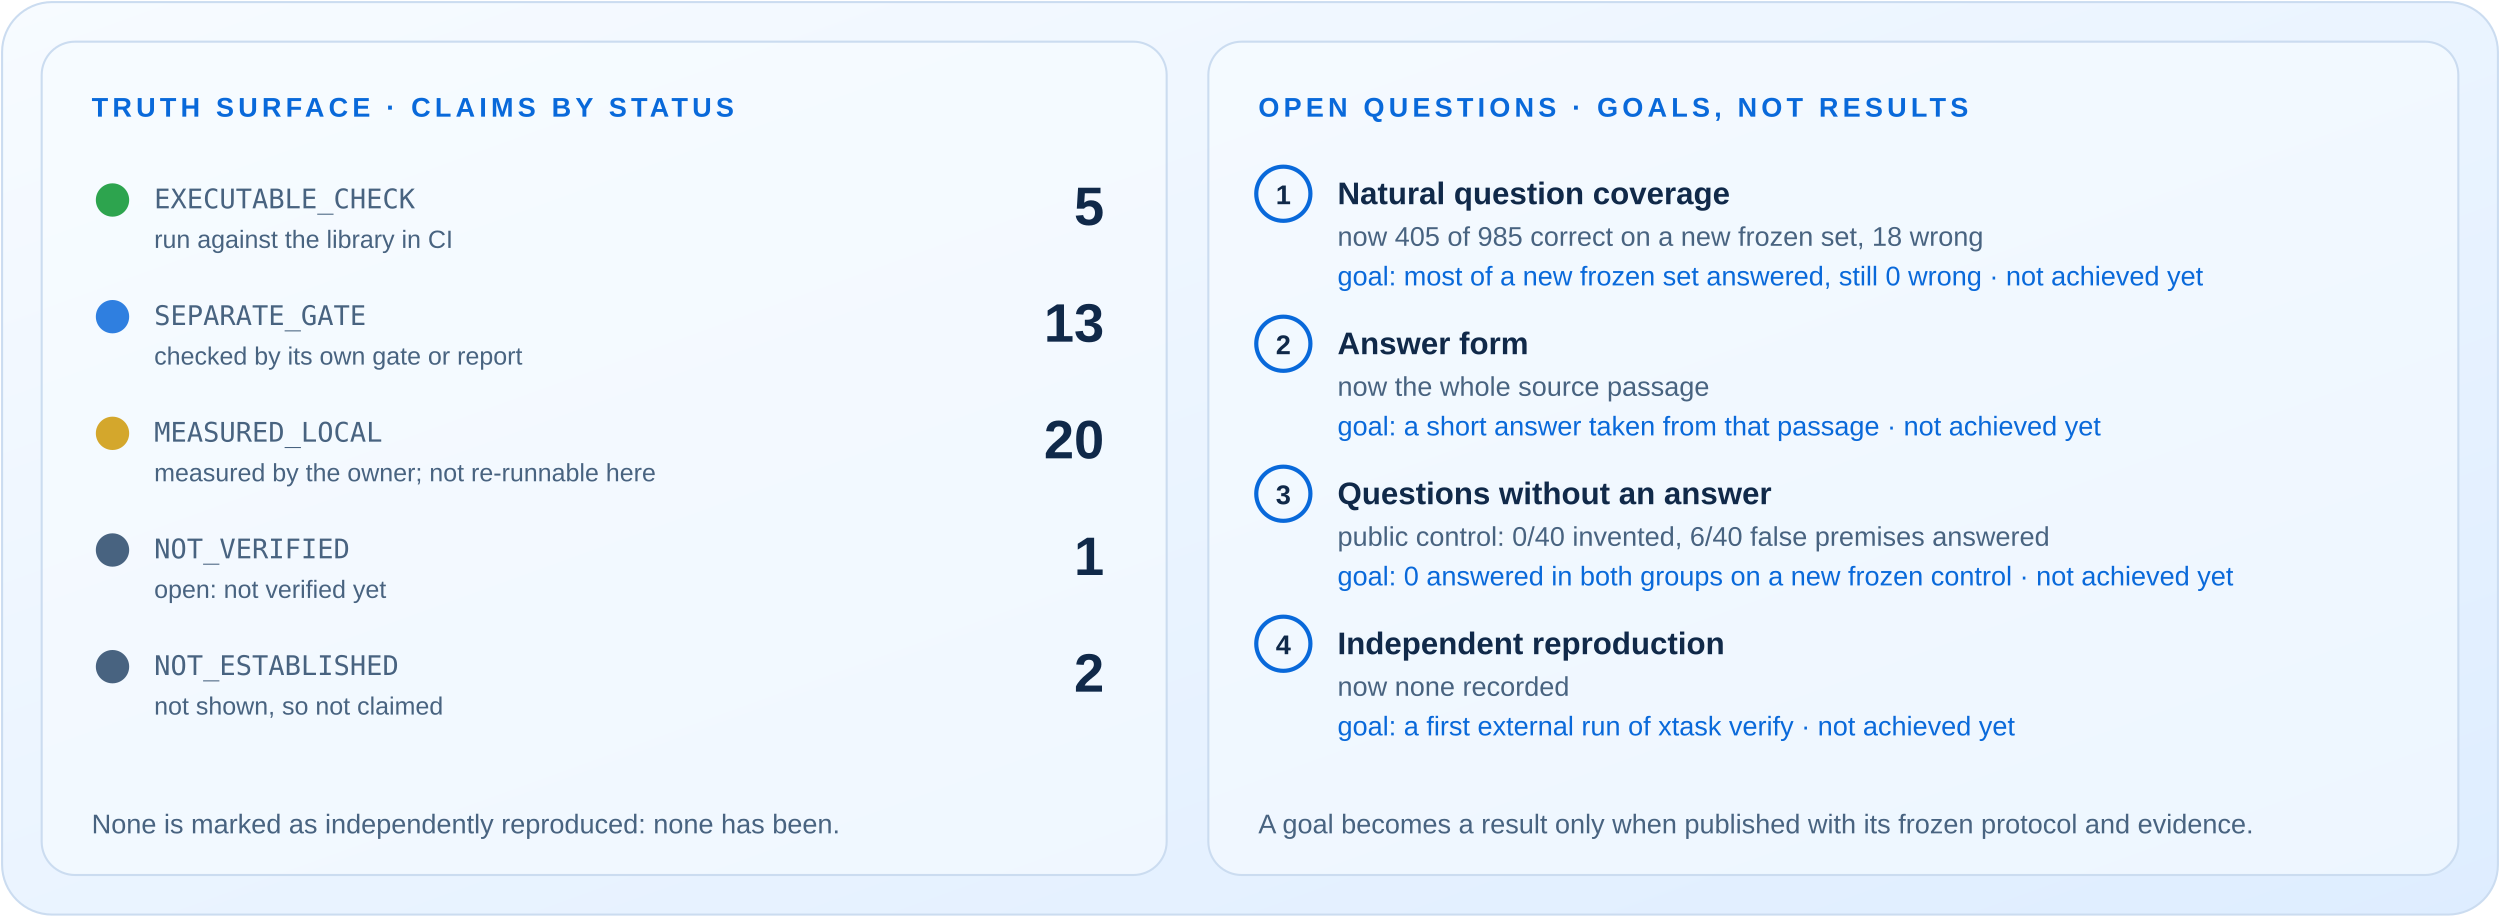
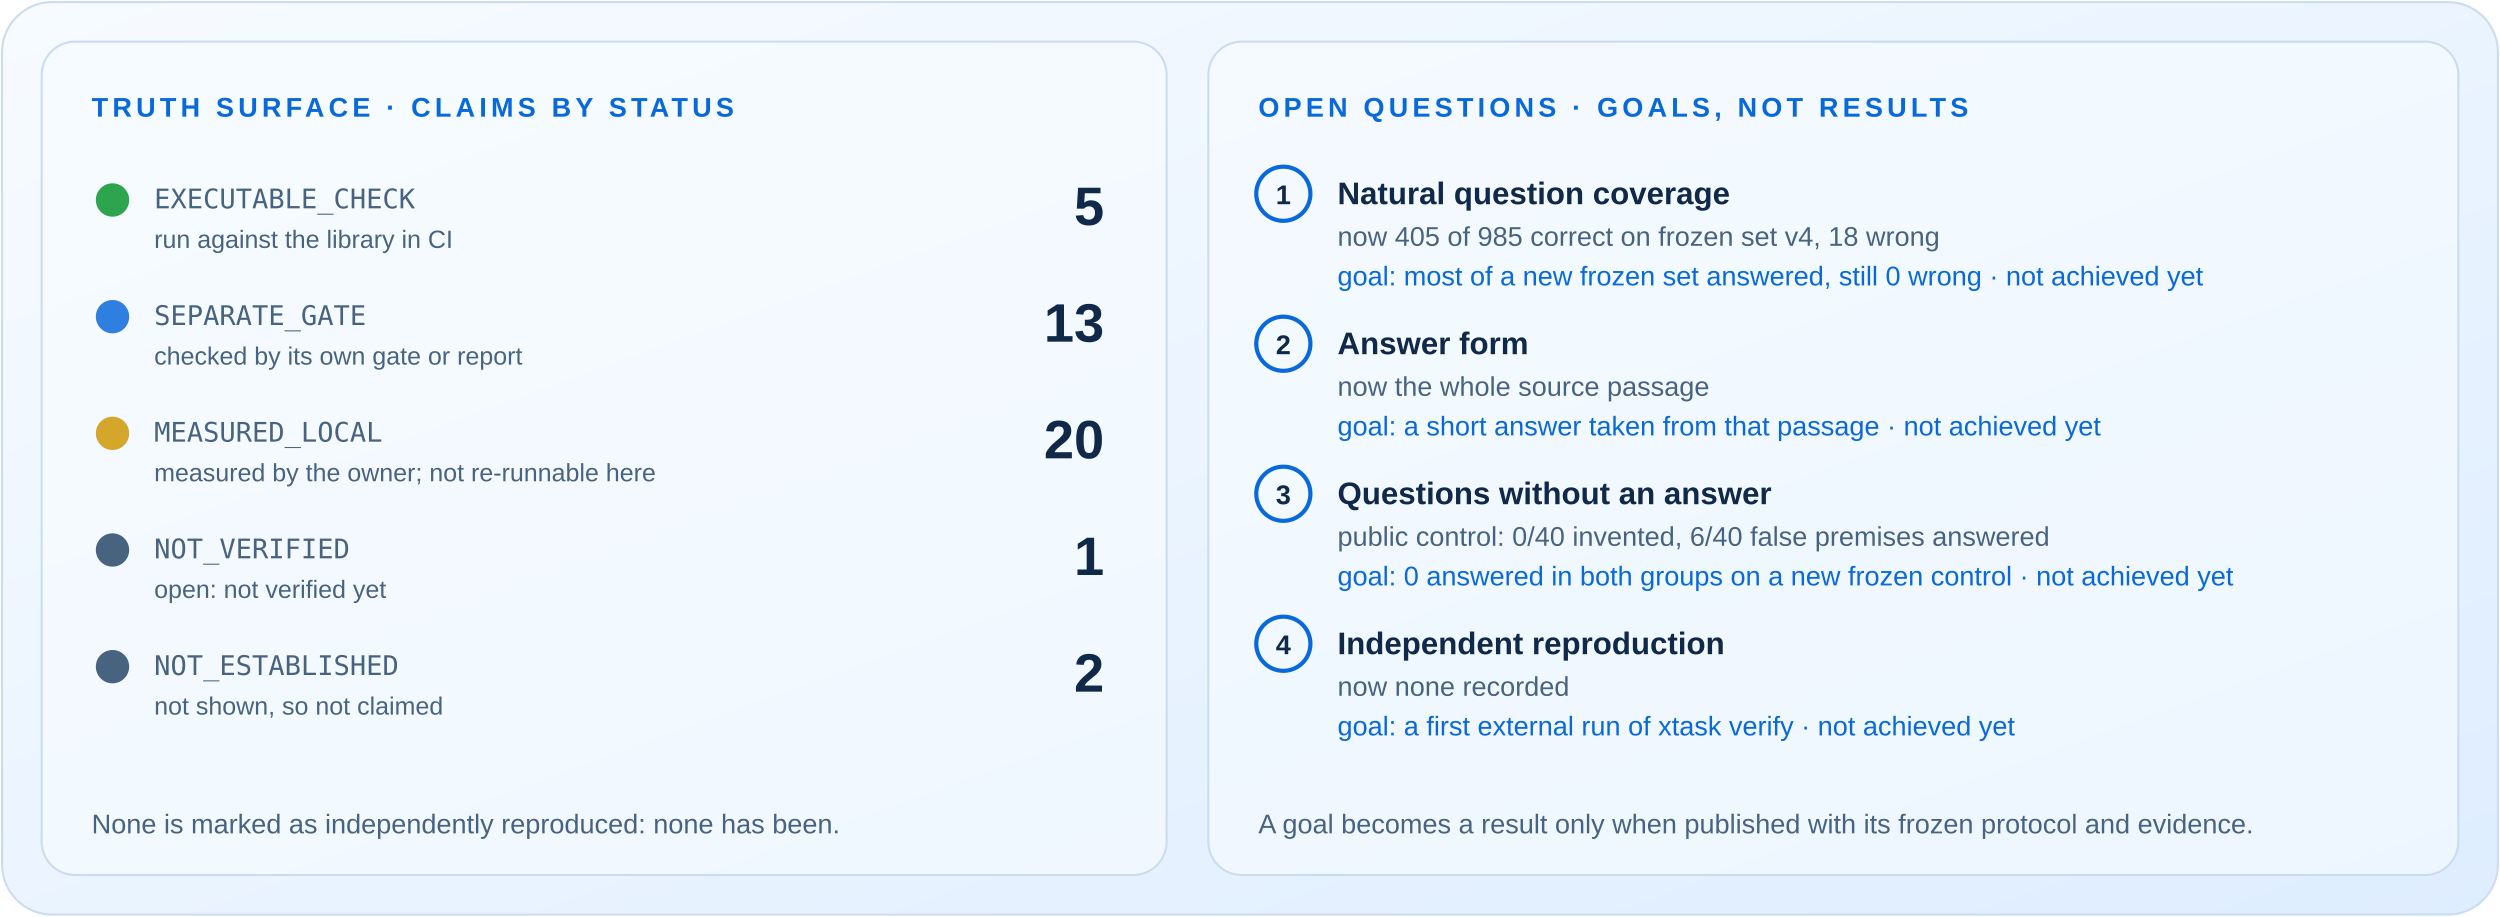
<svg xmlns="http://www.w3.org/2000/svg" width="1200" height="440" viewBox="0 0 1200 440" role="img" aria-labelledby="t d">
  <style>
text{font-family:Arial,Helvetica,sans-serif;fill:#102949}
.mono{font-family:ui-monospace,Consolas,"DejaVu Sans Mono",monospace;fill:#486380}
.kick{font-size:13px;font-weight:700;letter-spacing:2px;fill:#0969da}
.mut{fill:#486380}.b{font-weight:700}
</style>
  <defs>
    <linearGradient id="bg" x2="1" y2="1">
      <stop stop-color="#f7fbff" />
      <stop offset="1" stop-color="#deedff" />
    </linearGradient>
    <clipPath id="card">
      <rect x="1" y="1" width="1198" height="438" rx="24" />
    </clipPath>
  </defs>
  <rect x="1" y="1" width="1198" height="438" rx="24" fill="url(#bg)" stroke="#cbdcf0" />
  <rect x="20" y="20" width="540" height="400" rx="16" fill="#f7fbff" fill-opacity=".6" stroke="#cbdcf0" />
  <rect x="580" y="20" width="600" height="400" rx="16" fill="#f7fbff" fill-opacity=".6" stroke="#cbdcf0" />
  <text class="kick" x="44" y="56">TRUTH SURFACE · CLAIMS BY STATUS</text>
  <circle cx="54" cy="96" r="8" fill="#2da44e" />
  <text x="74" y="100" font-size="13" class="mono">EXECUTABLE_CHECK</text>
  <text x="74" y="119" font-size="12" class="mut">run against the library in CI</text>
  <text x="530" y="108" font-size="26" class="b" text-anchor="end">5</text>
  <circle cx="54" cy="152" r="8" fill="#2f7fe0" />
  <text x="74" y="156" font-size="13" class="mono">SEPARATE_GATE</text>
  <text x="74" y="175" font-size="12" class="mut">checked by its own gate or report</text>
  <text x="530" y="164" font-size="26" class="b" text-anchor="end">13</text>
  <circle cx="54" cy="208" r="8" fill="#d4a72c" />
  <text x="74" y="212" font-size="13" class="mono">MEASURED_LOCAL</text>
  <text x="74" y="231" font-size="12" class="mut">measured by the owner; not re-runnable here</text>
  <text x="530" y="220" font-size="26" class="b" text-anchor="end">20</text>
  <circle cx="54" cy="264" r="8" fill="#486380" />
  <text x="74" y="268" font-size="13" class="mono">NOT_VERIFIED</text>
  <text x="74" y="287" font-size="12" class="mut">open: not verified yet</text>
  <text x="530" y="276" font-size="26" class="b" text-anchor="end">1</text>
  <circle cx="54" cy="320" r="8" fill="#486380" />
  <text x="74" y="324" font-size="13" class="mono">NOT_ESTABLISHED</text>
  <text x="74" y="343" font-size="12" class="mut">not shown, so not claimed</text>
  <text x="530" y="332" font-size="26" class="b" text-anchor="end">2</text>
  <text x="44" y="400" font-size="13" class="mut">None is marked as independently reproduced: none has been.</text>
  <text class="kick" x="604" y="56">OPEN QUESTIONS · GOALS, NOT RESULTS</text>
  <circle cx="616" cy="93" r="13" fill="none" stroke="#0969da" stroke-width="2" />
  <text x="616" y="98" font-size="13" class="b" text-anchor="middle">1</text>
  <text x="642" y="98" font-size="15" class="b">Natural question coverage</text>
-   <text x="642" y="118" font-size="13" class="mut">now 405 of 985 correct on a new frozen set, 18 wrong</text>
+   <text x="642" y="118" font-size="13" class="mut">now 405 of 985 correct on frozen set v4, 18 wrong</text>
  <text x="642" y="137" font-size="13" style="fill:#0969da">goal: most of a new frozen set answered, still 0 wrong · not achieved yet</text>
  <circle cx="616" cy="165" r="13" fill="none" stroke="#0969da" stroke-width="2" />
  <text x="616" y="170" font-size="13" class="b" text-anchor="middle">2</text>
  <text x="642" y="170" font-size="15" class="b">Answer form</text>
  <text x="642" y="190" font-size="13" class="mut">now the whole source passage</text>
  <text x="642" y="209" font-size="13" style="fill:#0969da">goal: a short answer taken from that passage · not achieved yet</text>
  <circle cx="616" cy="237" r="13" fill="none" stroke="#0969da" stroke-width="2" />
  <text x="616" y="242" font-size="13" class="b" text-anchor="middle">3</text>
  <text x="642" y="242" font-size="15" class="b">Questions without an answer</text>
  <text x="642" y="262" font-size="13" class="mut">public control: 0/40 invented, 6/40 false premises answered</text>
  <text x="642" y="281" font-size="13" style="fill:#0969da">goal: 0 answered in both groups on a new frozen control · not achieved yet</text>
  <circle cx="616" cy="309" r="13" fill="none" stroke="#0969da" stroke-width="2" />
  <text x="616" y="314" font-size="13" class="b" text-anchor="middle">4</text>
  <text x="642" y="314" font-size="15" class="b">Independent reproduction</text>
  <text x="642" y="334" font-size="13" class="mut">now none recorded</text>
  <text x="642" y="353" font-size="13" style="fill:#0969da">goal: a first external run of xtask verify · not achieved yet</text>
  <text x="604" y="400" font-size="13" class="mut">A goal becomes a result only when published with its frozen protocol and evidence.</text>
</svg>
